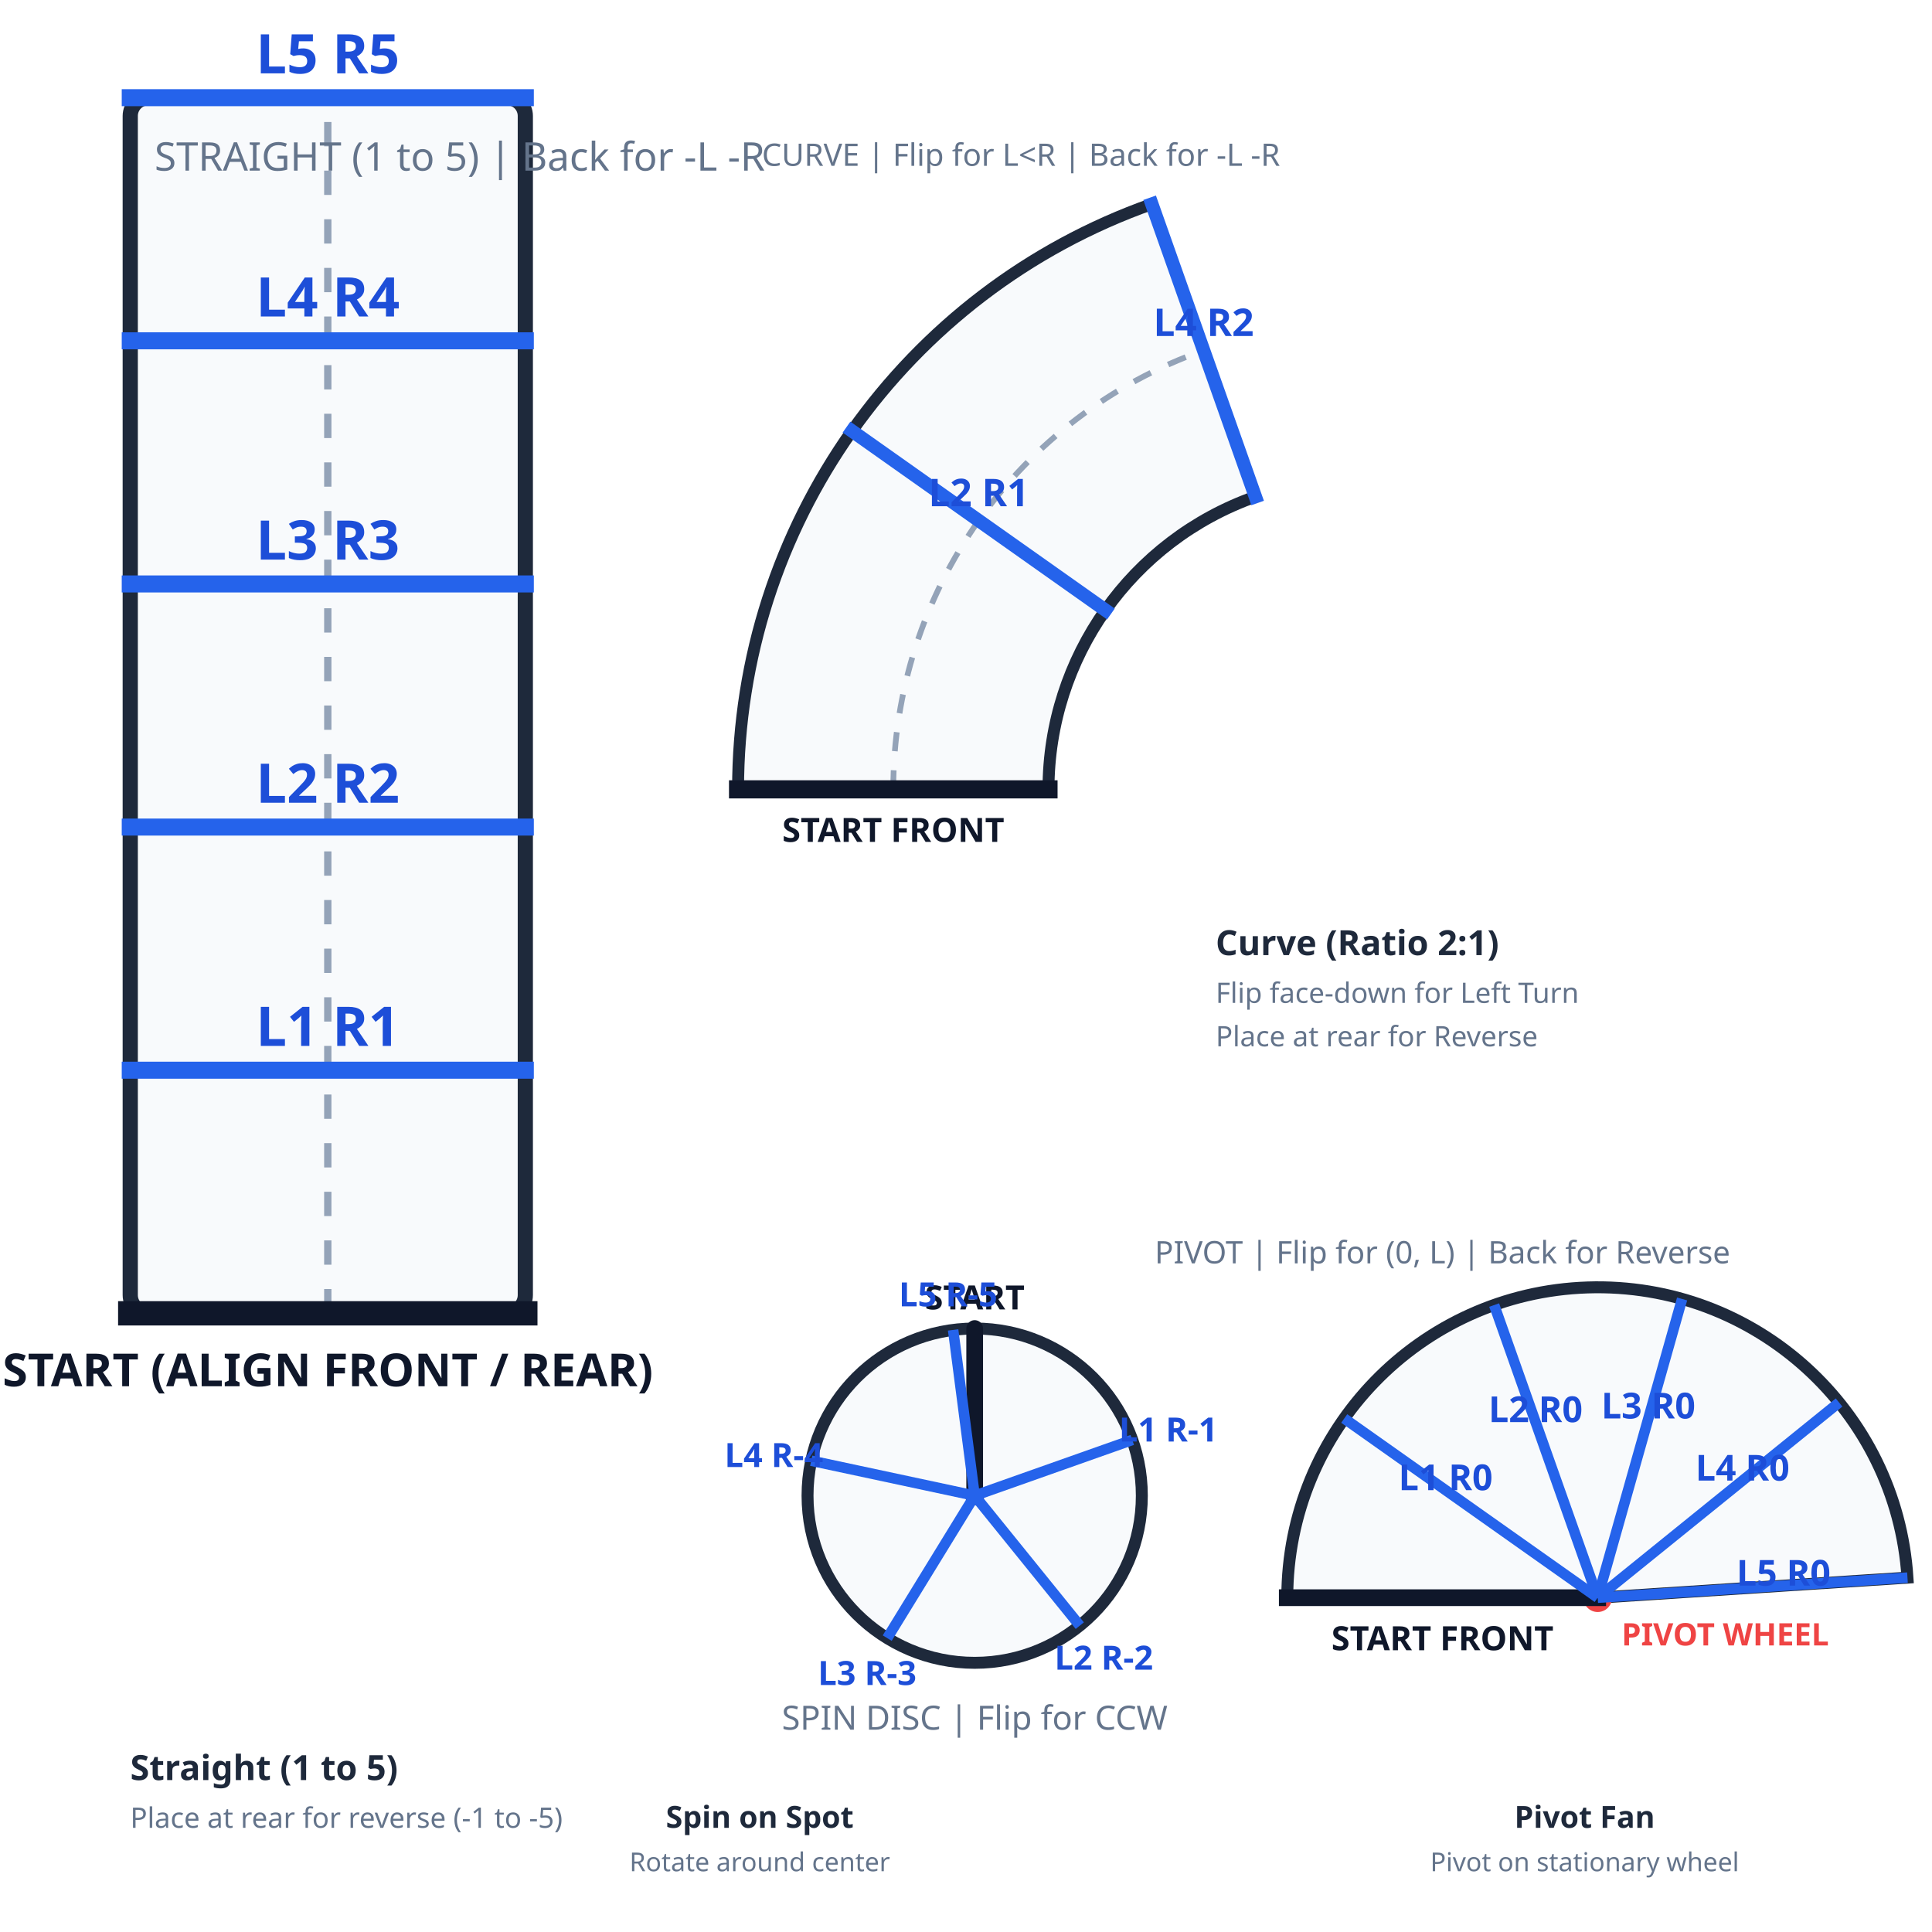
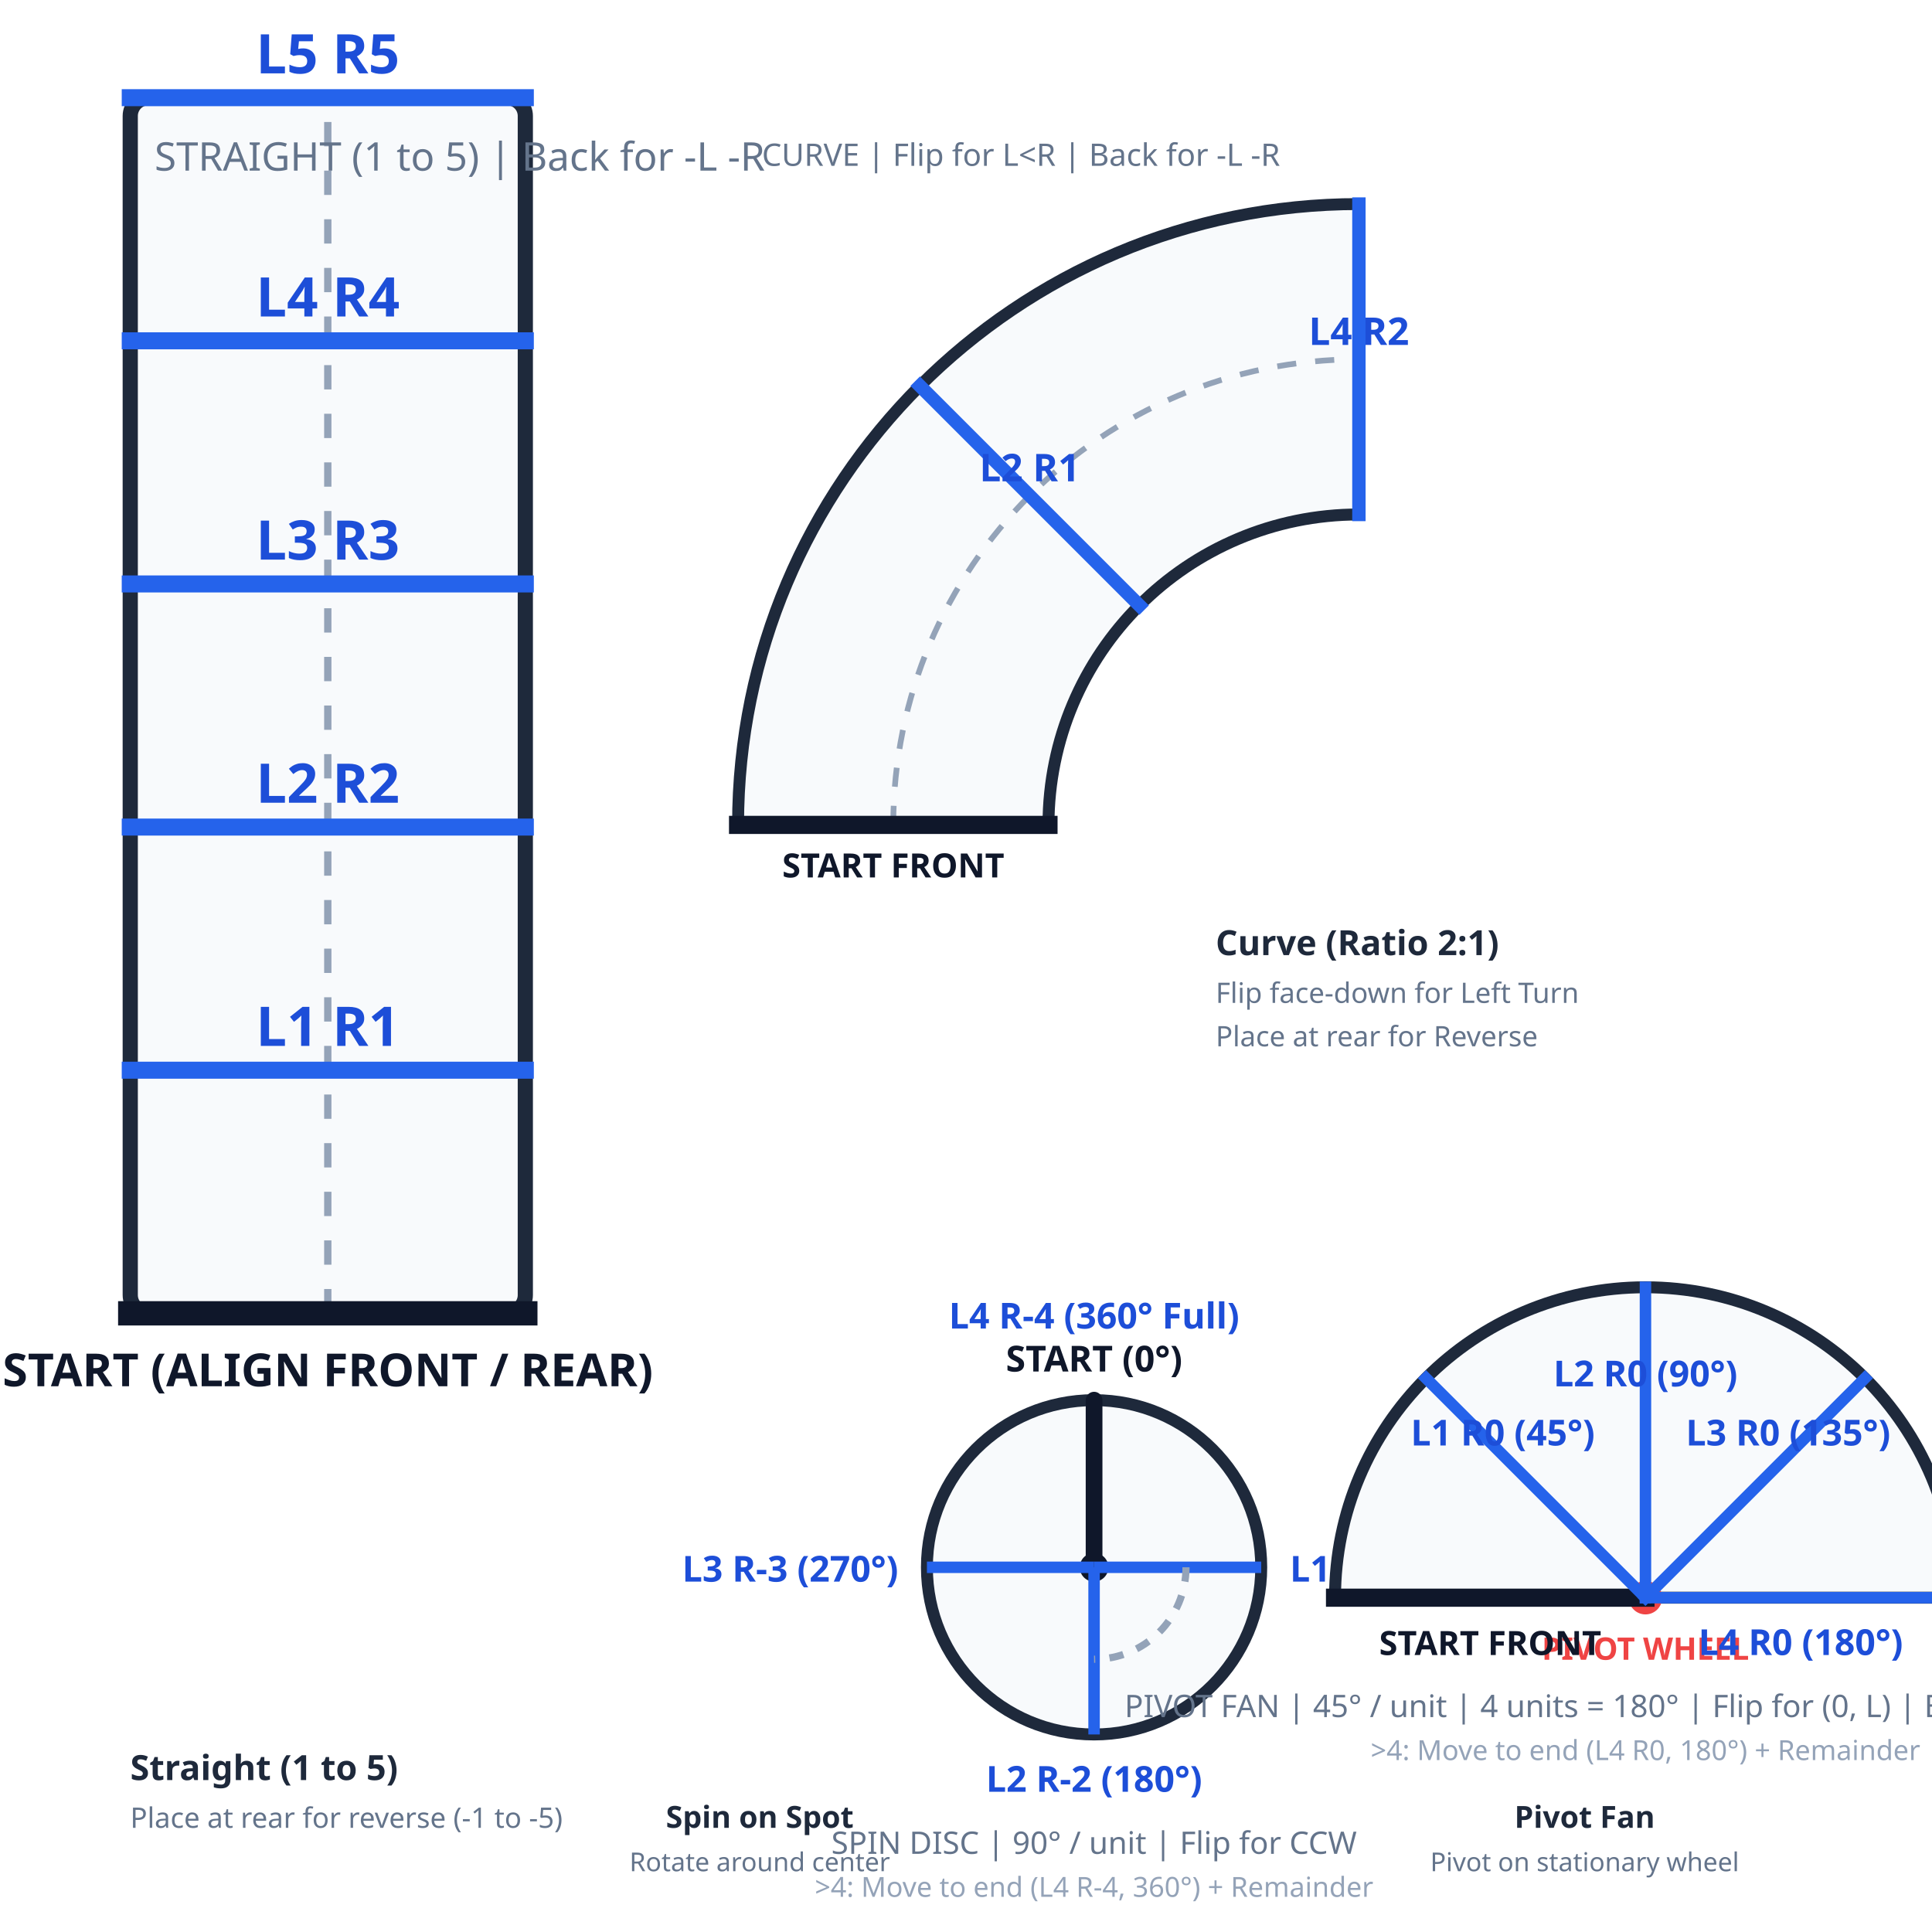
<svg xmlns="http://www.w3.org/2000/svg" viewBox="0 0 890 890" width="890" height="890">
  <rect width="100%" height="100%" fill="#ffffff" />
  <g transform="translate(60, 45) scale(2.8)">
    <g id="template_straight">
      <rect x="0" y="0" width="65.0" height="200.0" fill="#f8fafc" stroke="#1e293b" stroke-width="2.5" rx="3" />
      <line x1="32.5" y1="200.0" x2="32.5" y2="0" stroke="#94a3b8" stroke-width="1.2" stroke-dasharray="4,4" />
      <line x1="0" y1="200.0" x2="65.0" y2="200.0" stroke="#0f172a" stroke-width="4.0" stroke-linecap="square" />
      <text x="32.5" y="212.0" font-family="sans-serif" font-size="7.5" font-weight="bold" fill="#0f172a" text-anchor="middle">START (ALIGN FRONT / REAR)</text>
      <line x1="0" y1="160.0" x2="65.0" y2="160.0" stroke="#2563eb" stroke-width="2.8" stroke-linecap="square" />
      <text x="32.5" y="156.0" font-family="sans-serif" font-size="9" font-weight="bold" fill="#1d4ed8" text-anchor="middle">L1 R1</text>
      <line x1="0" y1="120.0" x2="65.0" y2="120.0" stroke="#2563eb" stroke-width="2.8" stroke-linecap="square" />
      <text x="32.5" y="116.0" font-family="sans-serif" font-size="9" font-weight="bold" fill="#1d4ed8" text-anchor="middle">L2 R2</text>
      <line x1="0" y1="80.0" x2="65.0" y2="80.0" stroke="#2563eb" stroke-width="2.8" stroke-linecap="square" />
      <text x="32.5" y="76.0" font-family="sans-serif" font-size="9" font-weight="bold" fill="#1d4ed8" text-anchor="middle">L3 R3</text>
      <line x1="0" y1="40.0" x2="65.0" y2="40.0" stroke="#2563eb" stroke-width="2.8" stroke-linecap="square" />
      <text x="32.5" y="36.0" font-family="sans-serif" font-size="9" font-weight="bold" fill="#1d4ed8" text-anchor="middle">L4 R4</text>
      <line x1="0" y1="0.0" x2="65.0" y2="0.0" stroke="#2563eb" stroke-width="2.8" stroke-linecap="square" />
      <text x="32.5" y="-4.0" font-family="sans-serif" font-size="9" font-weight="bold" fill="#1d4ed8" text-anchor="middle">L5 R5</text>
      <text x="4" y="12" font-family="sans-serif" font-size="6.5" fill="#64748b">STRAIGHT (1 to 5) | Back for -L -R</text>
    </g>
  </g>
  <g transform="translate(340, 50) scale(2.2)">
    <g id="template_curve_ratio_2_1">
-       <path d="M 0.0 142.557 A 130.0 130.0 0 0 1 86.643 20 L 108.322 81.278 A 65.0 65.0 0 0 0 65.0 142.557 Z" fill="#f8fafc" stroke="#1e293b" stroke-width="2.5" />
-       <path d="M 32.5 142.557 A 97.5 97.5 0 0 1 97.483 50.639" fill="none" stroke="#94a3b8" stroke-width="1.2" stroke-dasharray="4,4" />
-       <line x1="0.0" y1="142.557" x2="65.0" y2="142.557" stroke="#0f172a" stroke-width="3.8" stroke-linecap="square" />
-       <text x="32.5" y="153.557" font-family="sans-serif" font-size="7" font-weight="bold" fill="#0f172a" text-anchor="middle">START FRONT</text>
-       <line x1="23.848" y1="67.511" x2="76.924" y2="105.034" stroke="#2563eb" stroke-width="2.8" stroke-linecap="square" />
-       <text x="50.386" y="83.273" font-family="sans-serif" font-size="8" font-weight="bold" fill="#1d4ed8" text-anchor="middle">L2 R1</text>
-       <line x1="86.643" y1="20" x2="108.322" y2="81.278" stroke="#2563eb" stroke-width="2.8" stroke-linecap="square" />
-       <text x="97.483" y="47.639" font-family="sans-serif" font-size="8" font-weight="bold" fill="#1d4ed8" text-anchor="middle">L4 R2</text>
+       <path d="M 0.0 150.0 A 130.0 130.0 0 0 1 130.0 20.0 L 130.0 85.0 A 65.0 65.0 0 0 0 65.0 150.0 Z" fill="#f8fafc" stroke="#1e293b" stroke-width="2.5" />
+       <path d="M 32.5 150.0 A 97.5 97.5 0 0 1 130.0 52.5" fill="none" stroke="#94a3b8" stroke-width="1.2" stroke-dasharray="4,4" />
+       <line x1="0.0" y1="150.0" x2="65.0" y2="150.0" stroke="#0f172a" stroke-width="3.8" stroke-linecap="square" />
+       <text x="32.5" y="161.0" font-family="sans-serif" font-size="7" font-weight="bold" fill="#0f172a" text-anchor="middle">START FRONT</text>
+       <line x1="38.076" y1="58.076" x2="84.038" y2="104.038" stroke="#2563eb" stroke-width="2.8" stroke-linecap="square" />
+       <text x="61.057" y="78.057" font-family="sans-serif" font-size="8" font-weight="bold" fill="#1d4ed8" text-anchor="middle">L2 R1</text>
+       <line x1="130.0" y1="20.0" x2="130.0" y2="85.0" stroke="#2563eb" stroke-width="2.8" stroke-linecap="square" />
+       <text x="130.0" y="49.5" font-family="sans-serif" font-size="8" font-weight="bold" fill="#1d4ed8" text-anchor="middle">L4 R2</text>
      <text x="5" y="12" font-family="sans-serif" font-size="6.5" fill="#64748b">CURVE | Flip for L&lt;R | Back for -L -R</text>
    </g>
  </g>
  <g transform="translate(350, 590) scale(2.2)">
    <g id="template_spin">
-       <circle cx="45.0" cy="45.0" r="35.0" fill="#f8fafc" stroke="#1e293b" stroke-width="2.5" />
-       <circle cx="45.0" cy="45.0" r="2" fill="#0f172a" />
-       <line x1="45.0" y1="45.0" x2="45.0" y2="10.0" stroke="#0f172a" stroke-width="3.5" stroke-linecap="round" />
-       <text x="45.0" y="6.0" font-family="sans-serif" font-size="7" font-weight="bold" fill="#0f172a" text-anchor="middle">START</text>
-       <line x1="45.0" y1="45.0" x2="77.996" y2="33.327" stroke="#2563eb" stroke-width="2.2" />
-       <text x="85.538" y="33.659" font-family="sans-serif" font-size="7" font-weight="bold" fill="#1d4ed8" text-anchor="middle">L1 R-1</text>
-       <line x1="45.0" y1="45.0" x2="67.009" y2="72.214" stroke="#2563eb" stroke-width="2.2" />
-       <text x="72.04" y="81.434" font-family="sans-serif" font-size="7" font-weight="bold" fill="#1d4ed8" text-anchor="middle">L2 R-2</text>
-       <line x1="45.0" y1="45.0" x2="26.685" y2="74.825" stroke="#2563eb" stroke-width="2.2" />
-       <text x="22.498" y="84.642" font-family="sans-serif" font-size="7" font-weight="bold" fill="#1d4ed8" text-anchor="middle">L3 R-3</text>
-       <line x1="45.0" y1="45.0" x2="10.774" y2="37.68" stroke="#2563eb" stroke-width="2.2" />
-       <text x="2.951" y="39.007" font-family="sans-serif" font-size="7" font-weight="bold" fill="#1d4ed8" text-anchor="middle">L4 R-4</text>
-       <line x1="45.0" y1="45.0" x2="40.486" y2="10.292" stroke="#2563eb" stroke-width="2.2" />
-       <text x="39.454" y="5.359" font-family="sans-serif" font-size="7" font-weight="bold" fill="#1d4ed8" text-anchor="middle">L5 R-5</text>
-       <text x="45.0" y="94.0" font-family="sans-serif" font-size="7" fill="#64748b" text-anchor="middle">SPIN DISC | Flip for CCW</text>
+       <circle cx="70.0" cy="60.0" r="35.0" fill="#f8fafc" stroke="#1e293b" stroke-width="2.5" />
+       <circle cx="70.0" cy="60.0" r="3" fill="#0f172a" />
+       <line x1="70.0" y1="60.0" x2="70.0" y2="25.0" stroke="#0f172a" stroke-width="3.5" stroke-linecap="round" />
+       <text x="70.0" y="19.0" font-family="sans-serif" font-size="7.5" font-weight="bold" fill="#0f172a" text-anchor="middle">START (0°)</text>
+       <line x1="70.0" y1="60.0" x2="105.0" y2="60.0" stroke="#2563eb" stroke-width="2.4" />
+       <text x="111.0" y="63.0" font-family="sans-serif" font-size="7.5" font-weight="bold" fill="#1d4ed8" text-anchor="start">L1 R-1 (90°)</text>
+       <line x1="70.0" y1="60.0" x2="70.0" y2="95.0" stroke="#2563eb" stroke-width="2.4" />
+       <text x="70.0" y="107.0" font-family="sans-serif" font-size="7.5" font-weight="bold" fill="#1d4ed8" text-anchor="middle">L2 R-2 (180°)</text>
+       <line x1="70.0" y1="60.0" x2="35.0" y2="60" stroke="#2563eb" stroke-width="2.4" />
+       <text x="29.0" y="63" font-family="sans-serif" font-size="7.5" font-weight="bold" fill="#1d4ed8" text-anchor="end">L3 R-3 (270°)</text>
+       <text x="70.0" y="10.0" font-family="sans-serif" font-size="7.5" font-weight="bold" fill="#1d4ed8" text-anchor="middle">L4 R-4 (360° Full)</text>
+       <path d="M 89.25 60.0 A 19.25 19.25 0 0 1 70.0 79.25" fill="none" stroke="#94a3b8" stroke-width="1.5" stroke-dasharray="3,3" />
+       <text x="70.0" y="120.0" font-family="sans-serif" font-size="6.5" fill="#64748b" text-anchor="middle">SPIN DISC | 90° / unit | Flip for CCW</text>
+       <text x="70.0" y="129.0" font-family="sans-serif" font-size="5.8" fill="#94a3b8" text-anchor="middle">&gt;4: Move to end (L4 R-4, 360°) + Remainder</text>
    </g>
  </g>
  <g transform="translate(560, 560) scale(2.2)">
    <g id="template_pivot">
-       <path d="M 80.0 80.0 L 15.0 80.0 A 65.0 65.0 0 0 1 144.864 75.799 Z" fill="#f8fafc" stroke="#1e293b" stroke-width="2.5" />
-       <circle cx="80.0" cy="80.0" r="3" fill="#ef4444" />
-       <text x="85.0" y="90.0" font-family="sans-serif" font-size="6.5" font-weight="bold" fill="#ef4444">PIVOT WHEEL</text>
-       <line x1="15.0" y1="80.0" x2="80.0" y2="80.0" stroke="#0f172a" stroke-width="3.5" stroke-linecap="square" />
-       <text x="47.5" y="91.0" font-family="sans-serif" font-size="7" font-weight="bold" fill="#0f172a" text-anchor="middle">START FRONT</text>
-       <line x1="80.0" y1="80.0" x2="26.924" y2="42.477" stroke="#2563eb" stroke-width="2.2" />
-       <text x="48.154" y="57.486" font-family="sans-serif" font-size="7.5" font-weight="bold" fill="#1d4ed8" text-anchor="middle">L1 R0</text>
-       <line x1="80.0" y1="80.0" x2="58.322" y2="18.722" stroke="#2563eb" stroke-width="2.2" />
-       <text x="66.993" y="43.233" font-family="sans-serif" font-size="7.5" font-weight="bold" fill="#1d4ed8" text-anchor="middle">L2 R0</text>
-       <line x1="80.0" y1="80.0" x2="97.673" y2="17.449" stroke="#2563eb" stroke-width="2.2" />
-       <text x="90.604" y="42.469" font-family="sans-serif" font-size="7.5" font-weight="bold" fill="#1d4ed8" text-anchor="middle">L3 R0</text>
-       <line x1="80.0" y1="80.0" x2="130.54" y2="39.126" stroke="#2563eb" stroke-width="2.2" />
-       <text x="110.324" y="55.475" font-family="sans-serif" font-size="7.5" font-weight="bold" fill="#1d4ed8" text-anchor="middle">L4 R0</text>
-       <line x1="80.0" y1="80.0" x2="144.864" y2="75.799" stroke="#2563eb" stroke-width="2.2" />
-       <text x="118.918" y="77.48" font-family="sans-serif" font-size="7.5" font-weight="bold" fill="#1d4ed8" text-anchor="middle">L5 R0</text>
-       <text x="47.5" y="10" font-family="sans-serif" font-size="6.5" fill="#64748b" text-anchor="middle">PIVOT | Flip for (0, L) | Back for Reverse</text>
+       <path d="M 90.0 80.0 L 25.0 80.0 A 65.0 65.0 0 0 1 155.0 80.0 Z" fill="#f8fafc" stroke="#1e293b" stroke-width="2.5" />
+       <circle cx="90.0" cy="80.0" r="3.5" fill="#ef4444" />
+       <text x="90.0" y="93.0" font-family="sans-serif" font-size="6.5" font-weight="bold" fill="#ef4444" text-anchor="middle">PIVOT WHEEL</text>
+       <line x1="25.0" y1="80.0" x2="90.0" y2="80.0" stroke="#0f172a" stroke-width="3.8" stroke-linecap="square" />
+       <text x="57.5" y="92.0" font-family="sans-serif" font-size="7" font-weight="bold" fill="#0f172a" text-anchor="middle">START FRONT</text>
+       <line x1="90.0" y1="80.0" x2="44.038" y2="34.038" stroke="#2563eb" stroke-width="2.4" stroke-linecap="square" />
+       <text x="60.125" y="48.125" font-family="sans-serif" font-size="7.5" font-weight="bold" fill="#1d4ed8" text-anchor="middle">L1 R0 (45°)</text>
+       <line x1="90.0" y1="80.0" x2="90.0" y2="15.0" stroke="#2563eb" stroke-width="2.4" stroke-linecap="square" />
+       <text x="90.0" y="35.75" font-family="sans-serif" font-size="7.5" font-weight="bold" fill="#1d4ed8" text-anchor="middle">L2 R0 (90°)</text>
+       <line x1="90.0" y1="80.0" x2="135.962" y2="34.038" stroke="#2563eb" stroke-width="2.4" stroke-linecap="square" />
+       <text x="119.875" y="48.125" font-family="sans-serif" font-size="7.5" font-weight="bold" fill="#1d4ed8" text-anchor="middle">L3 R0 (135°)</text>
+       <line x1="90.0" y1="80.0" x2="155.0" y2="80" stroke="#2563eb" stroke-width="2.4" stroke-linecap="square" />
+       <text x="122.5" y="92.0" font-family="sans-serif" font-size="7.5" font-weight="bold" fill="#1d4ed8" text-anchor="middle">L4 R0 (180°)</text>
+       <text x="90.0" y="105.0" font-family="sans-serif" font-size="6.5" fill="#64748b" text-anchor="middle">PIVOT FAN | 45° / unit | 4 units = 180° | Flip for (0, L) | Back for Reverse</text>
+       <text x="90.0" y="114.0" font-family="sans-serif" font-size="5.8" fill="#94a3b8" text-anchor="middle">&gt;4: Move to end (L4 R0, 180°) + Remainder</text>
    </g>
  </g>
  <g font-family="sans-serif" fill="#1e293b">
    <text x="60" y="820" font-size="16" font-weight="bold">Straight (1 to 5)</text>
    <text x="60" y="842" font-size="13" fill="#64748b">Place at rear for reverse (-1 to -5)</text>
    <text x="560" y="440" font-size="16" font-weight="bold">Curve (Ratio 2:1)</text>
    <text x="560" y="462" font-size="13" fill="#64748b">Flip face-down for Left Turn</text>
    <text x="560" y="482" font-size="13" fill="#64748b">Place at rear for Reverse</text>
    <text x="350" y="842" font-size="14" font-weight="bold" text-anchor="middle">Spin on Spot</text>
    <text x="350" y="862" font-size="12" fill="#64748b" text-anchor="middle">Rotate around center</text>
    <text x="730" y="842" font-size="14" font-weight="bold" text-anchor="middle">Pivot Fan</text>
    <text x="730" y="862" font-size="12" fill="#64748b" text-anchor="middle">Pivot on stationary wheel</text>
  </g>
</svg>
